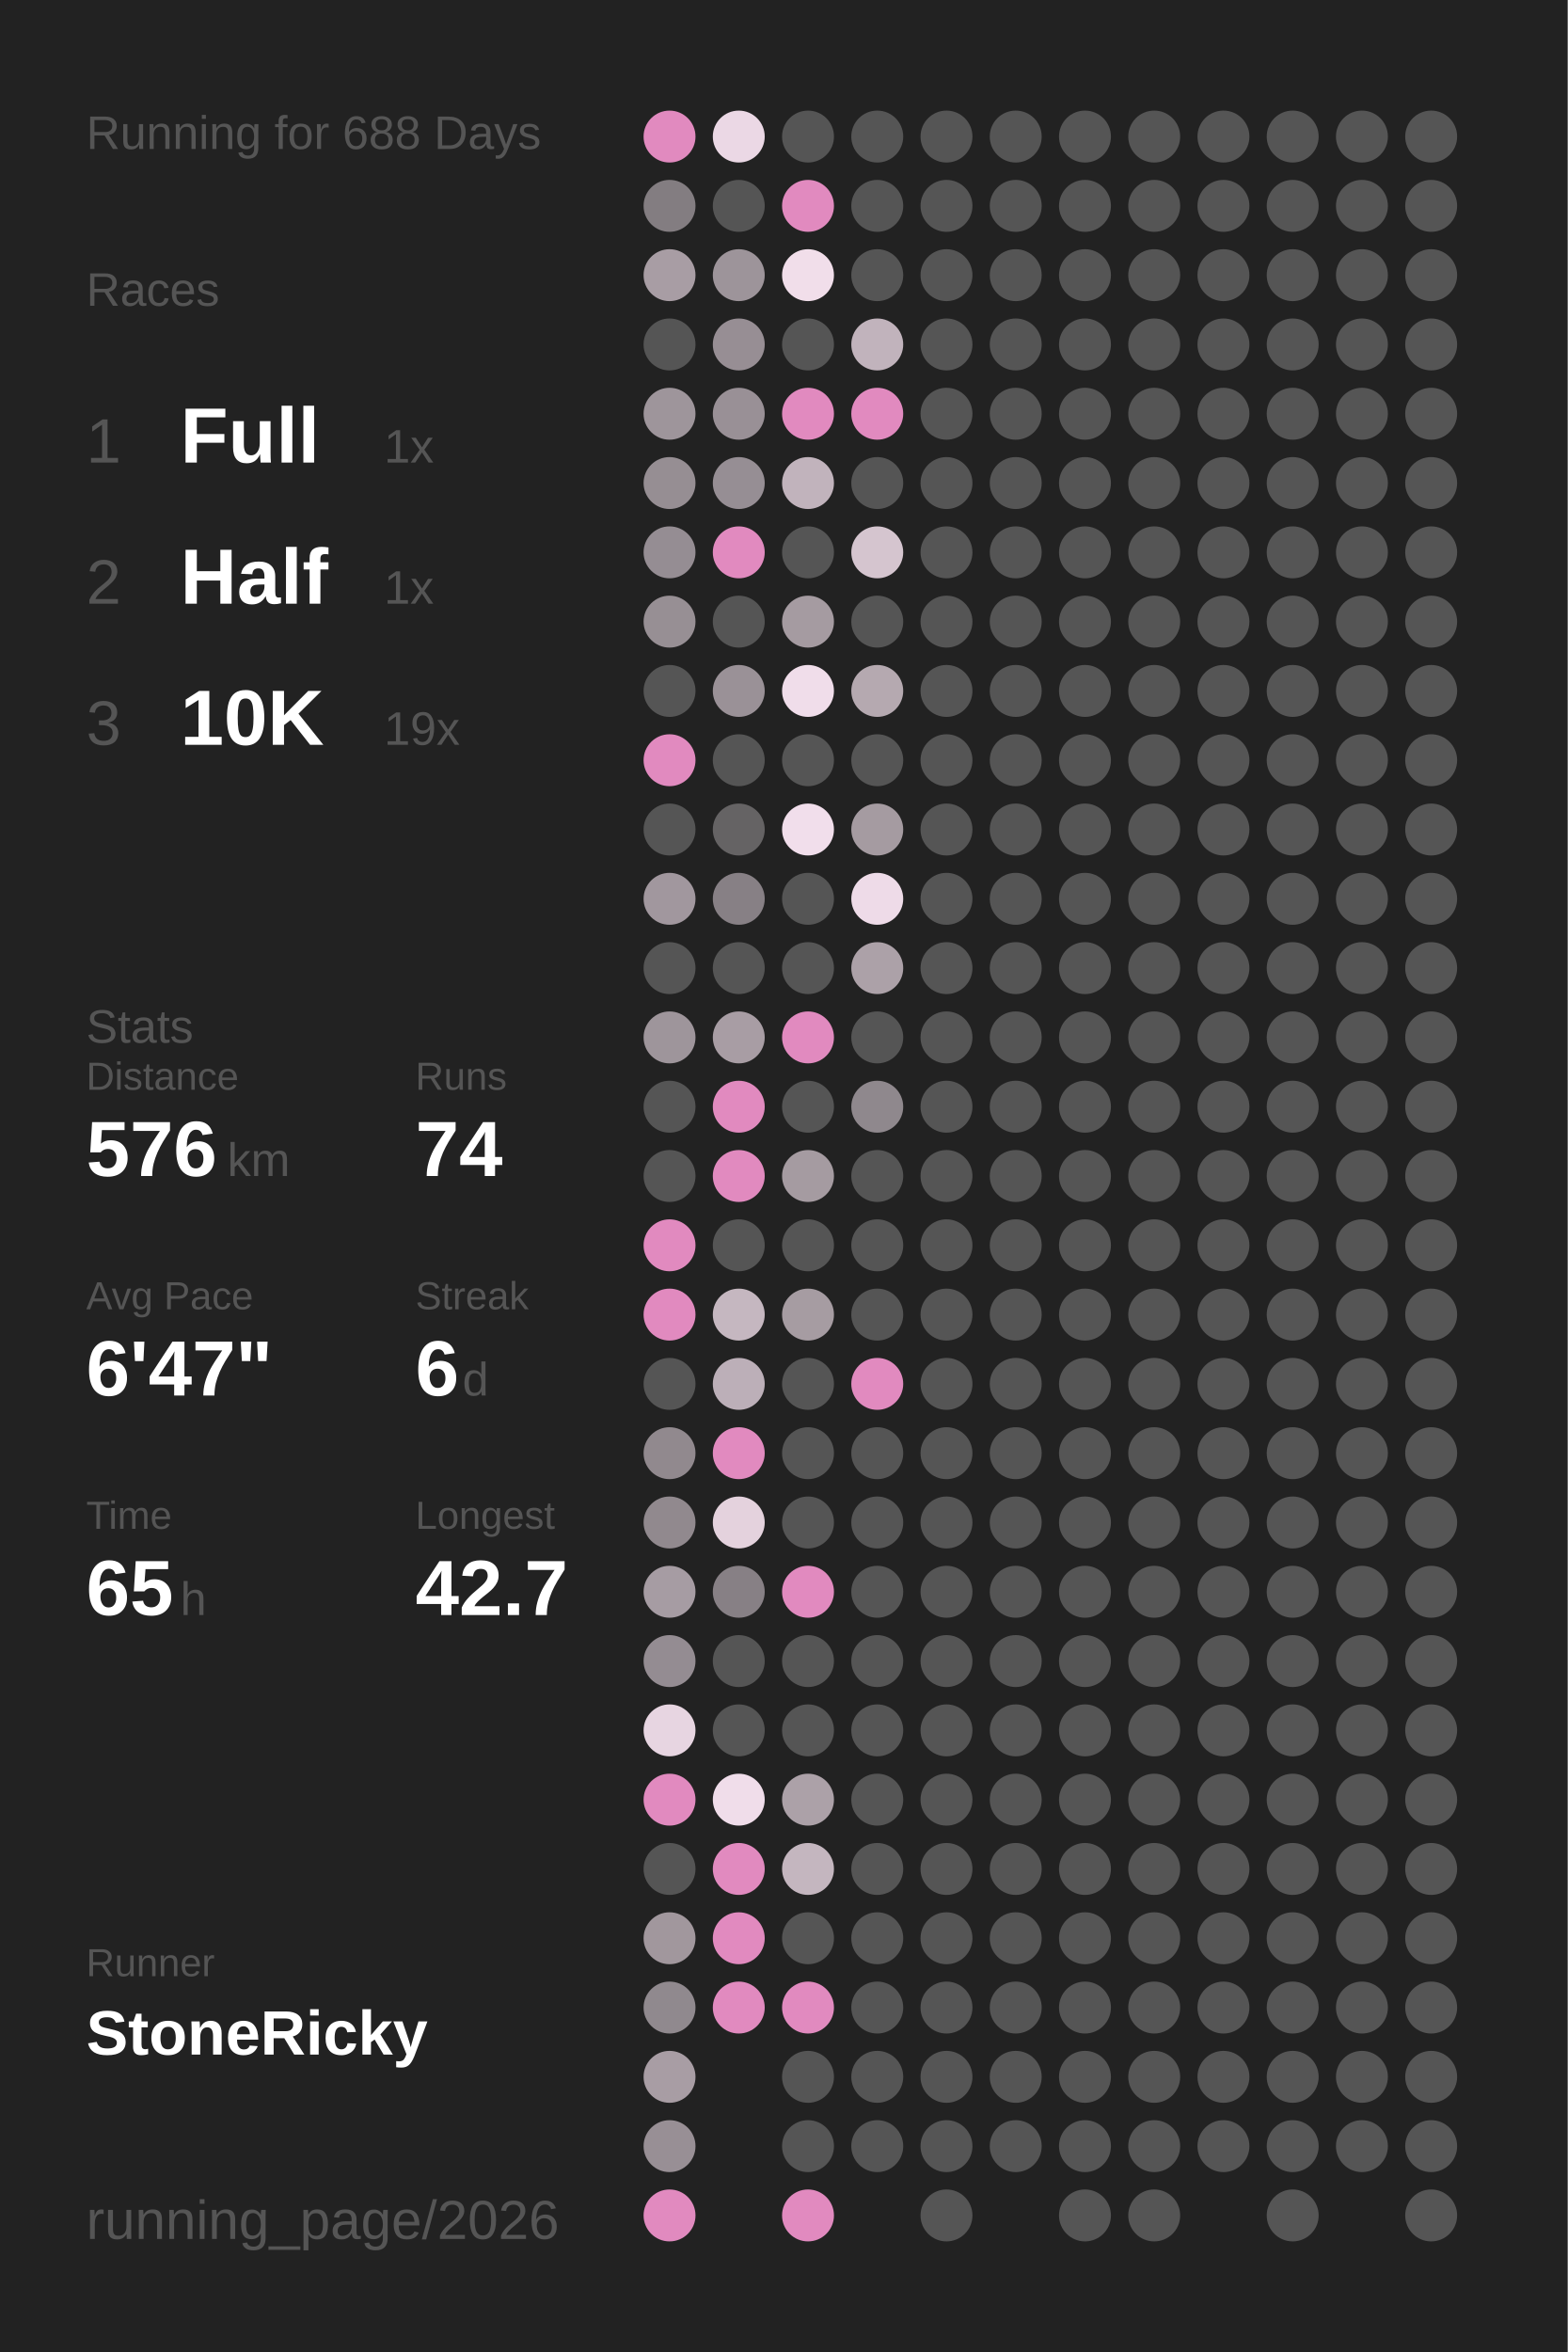
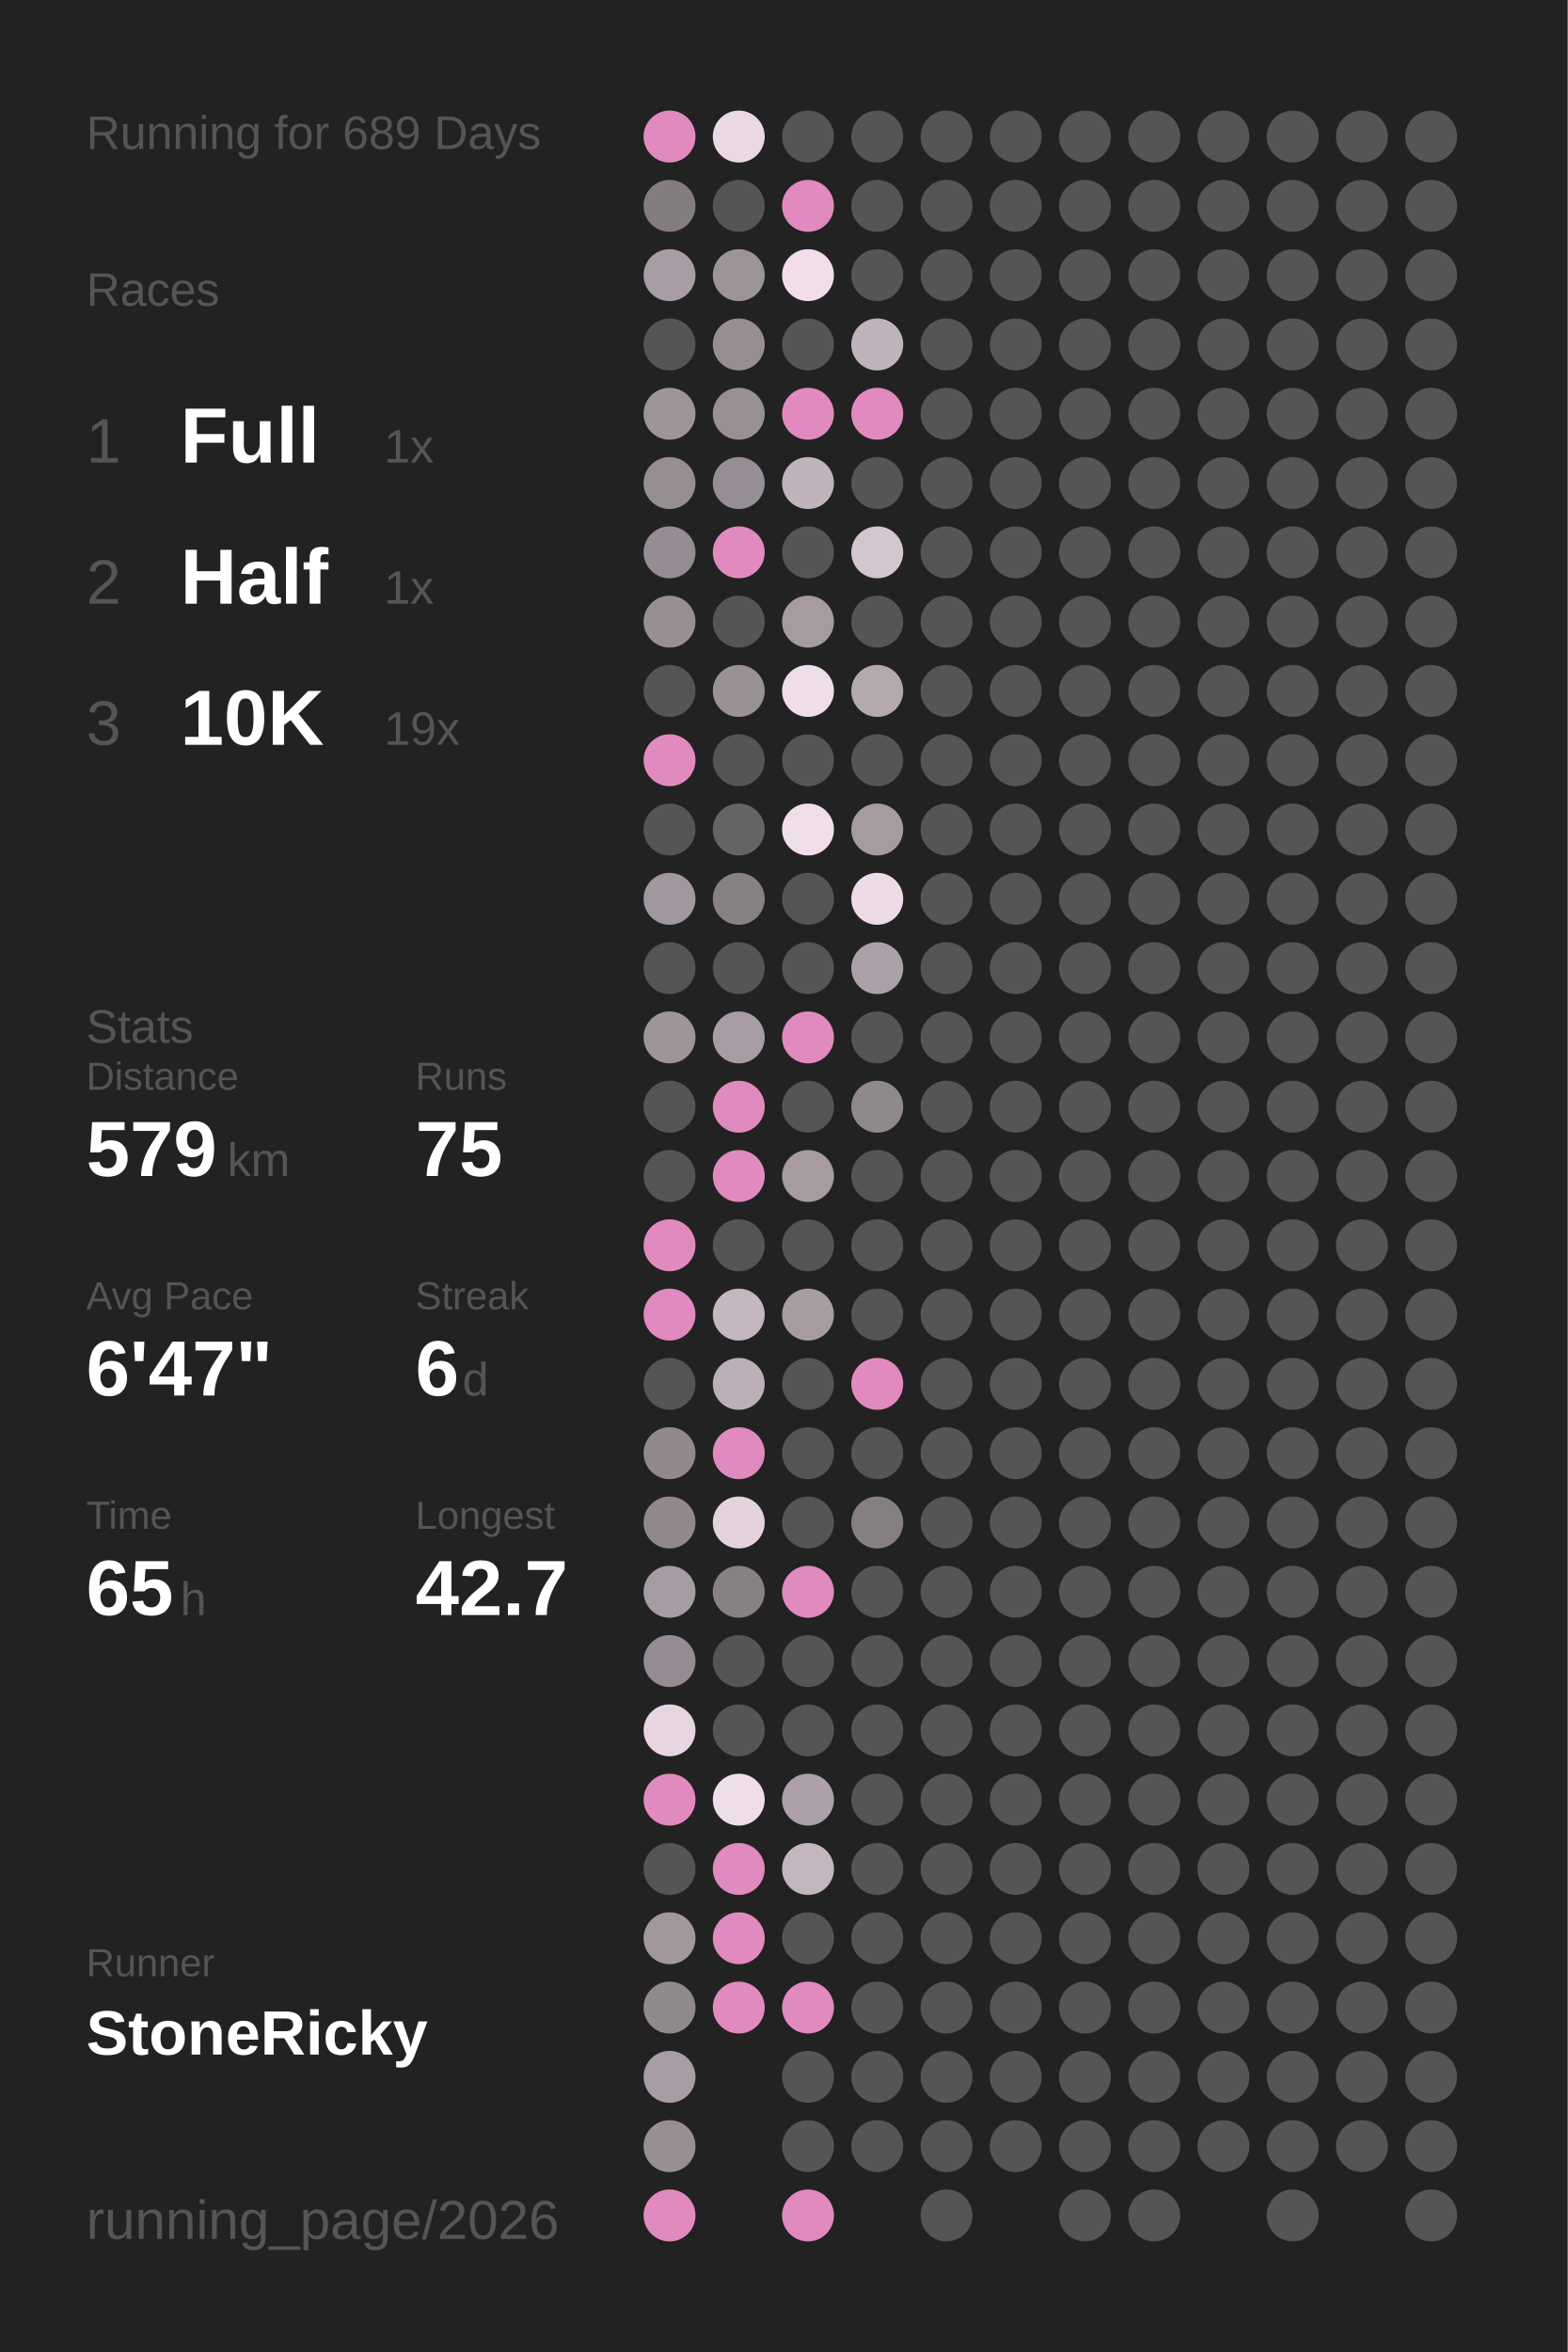
<svg xmlns="http://www.w3.org/2000/svg" baseProfile="full" height="300mm" version="1.1" viewBox="0,0,200,300" width="200mm">
  <defs />
  <rect fill="#222222" height="300" width="200" x="0" y="0" />
-   <text fill="#555555" style="font-size:6px; font-family:Arial;" x="11" y="19">Running for 688 Days</text>
+   <text fill="#555555" style="font-size:6px; font-family:Arial;" x="11" y="19">Running for 689 Days</text>
  <text fill="#555555" style="font-size:6px; font-family:Arial;" x="11" y="39">Races</text>
  <text fill="#555555" style="font-size:8px; font-family:Arial;" x="11" y="59">1</text>
  <text fill="#FFFFFF" style="font-size:10px; font-family:Arial; font-weight:bold;" x="23" y="59">Full</text>
  <text fill="#555555" style="font-size:6px; font-family:Arial;" x="49" y="59">1x</text>
  <text fill="#555555" style="font-size:8px; font-family:Arial;" x="11" y="77">2</text>
  <text fill="#FFFFFF" style="font-size:10px; font-family:Arial; font-weight:bold;" x="23" y="77">Half</text>
  <text fill="#555555" style="font-size:6px; font-family:Arial;" x="49" y="77">1x</text>
  <text fill="#555555" style="font-size:8px; font-family:Arial;" x="11" y="95">3</text>
  <text fill="#FFFFFF" style="font-size:10px; font-family:Arial; font-weight:bold;" x="23" y="95">10K</text>
  <text fill="#555555" style="font-size:6px; font-family:Arial;" x="49" y="95">19x</text>
  <text fill="#555555" style="font-size:6px; font-family:Arial;" x="11" y="133">Stats</text>
  <text fill="#555555" style="font-size:5px; font-family:Arial;" x="11" y="139">Distance</text>
-   <text fill="#FFFFFF" style="font-size:10px; font-family:Arial; font-weight:bold;" x="11" y="150">576</text>
+   <text fill="#FFFFFF" style="font-size:10px; font-family:Arial; font-weight:bold;" x="11" y="150">579</text>
  <text fill="#555555" style="font-size:6px; font-family:Arial;" x="29" y="150">km</text>
  <text fill="#555555" style="font-size:5px; font-family:Arial;" x="53" y="139">Runs</text>
-   <text fill="#FFFFFF" style="font-size:10px; font-family:Arial; font-weight:bold;" x="53" y="150">74</text>
+   <text fill="#FFFFFF" style="font-size:10px; font-family:Arial; font-weight:bold;" x="53" y="150">75</text>
  <text fill="#555555" style="font-size:5px; font-family:Arial;" x="11" y="167">Avg Pace</text>
  <text fill="#FFFFFF" style="font-size:10px; font-family:Arial; font-weight:bold;" x="11" y="178">6'47"</text>
  <text fill="#555555" style="font-size:5px; font-family:Arial;" x="53" y="167">Streak</text>
  <text fill="#FFFFFF" style="font-size:10px; font-family:Arial; font-weight:bold;" x="53" y="178">6</text>
  <text fill="#555555" style="font-size:6px; font-family:Arial;" x="59" y="178">d</text>
  <text fill="#555555" style="font-size:5px; font-family:Arial;" x="11" y="195">Time</text>
  <text fill="#FFFFFF" style="font-size:10px; font-family:Arial; font-weight:bold;" x="11" y="206">65</text>
  <text fill="#555555" style="font-size:6px; font-family:Arial;" x="23" y="206">h</text>
  <text fill="#555555" style="font-size:5px; font-family:Arial;" x="53" y="195">Longest</text>
  <text fill="#FFFFFF" style="font-size:10px; font-family:Arial; font-weight:bold;" x="53" y="206">42.7</text>
  <text fill="#555555" style="font-size:5px; font-family:Arial;" x="11" y="252.065">Runner</text>
  <text fill="#FFFFFF" style="font-size:8px; font-family:Arial; font-weight:bold;" x="11" y="262.065">StoneRicky</text>
  <text fill="#555555" style="font-size:7px; font-family:Arial;" x="11" y="285.581">running_page/2026</text>
  <circle cx="85.417" cy="17.419" fill="#E18ABF" r="3.312" />
  <circle cx="85.417" cy="26.258" fill="#837d81" r="3.312" />
  <circle cx="85.417" cy="35.097" fill="#a89da4" r="3.312" />
  <circle cx="85.417" cy="43.935" fill="#555555" r="3.312" />
  <circle cx="85.417" cy="52.774" fill="#9e959b" r="3.312" />
  <circle cx="85.417" cy="61.613" fill="#968e93" r="3.312" />
  <circle cx="85.417" cy="70.452" fill="#958d93" r="3.312" />
  <circle cx="85.417" cy="79.29" fill="#978f94" r="3.312" />
  <circle cx="85.417" cy="88.129" fill="#555555" r="3.312" />
  <circle cx="85.417" cy="96.968" fill="#E18ABF" r="3.312" />
  <circle cx="85.417" cy="105.806" fill="#555555" r="3.312" />
  <circle cx="85.417" cy="114.645" fill="#a1979e" r="3.312" />
  <circle cx="85.417" cy="123.484" fill="#555555" r="3.312" />
  <circle cx="85.417" cy="132.323" fill="#9e959b" r="3.312" />
  <circle cx="85.417" cy="141.161" fill="#555555" r="3.312" />
  <circle cx="85.417" cy="150" fill="#555555" r="3.312" />
  <circle cx="85.417" cy="158.839" fill="#E18ABF" r="3.312" />
  <circle cx="85.417" cy="167.677" fill="#E18ABF" r="3.312" />
  <circle cx="85.417" cy="176.516" fill="#555555" r="3.312" />
  <circle cx="85.417" cy="185.355" fill="#91898e" r="3.312" />
  <circle cx="85.417" cy="194.194" fill="#91898e" r="3.312" />
  <circle cx="85.417" cy="203.032" fill="#a69ca3" r="3.312" />
  <circle cx="85.417" cy="211.871" fill="#948c92" r="3.312" />
  <circle cx="85.417" cy="220.71" fill="#e7d5e1" r="3.312" />
  <circle cx="85.417" cy="229.548" fill="#E18ABF" r="3.312" />
  <circle cx="85.417" cy="238.387" fill="#555555" r="3.312" />
  <circle cx="85.417" cy="247.226" fill="#a1979d" r="3.312" />
  <circle cx="85.417" cy="256.065" fill="#90898e" r="3.312" />
  <circle cx="85.417" cy="264.903" fill="#a89da4" r="3.312" />
  <circle cx="85.417" cy="273.742" fill="#988f95" r="3.312" />
  <circle cx="85.417" cy="282.581" fill="#E18ABF" r="3.312" />
  <circle cx="94.25" cy="17.419" fill="#ebd8e5" r="3.312" />
  <circle cx="94.25" cy="26.258" fill="#555555" r="3.312" />
  <circle cx="94.25" cy="35.097" fill="#9d949a" r="3.312" />
  <circle cx="94.25" cy="43.935" fill="#978e94" r="3.312" />
  <circle cx="94.25" cy="52.774" fill="#999096" r="3.312" />
  <circle cx="94.25" cy="61.613" fill="#968e94" r="3.312" />
  <circle cx="94.25" cy="70.452" fill="#E18ABF" r="3.312" />
  <circle cx="94.25" cy="79.29" fill="#555555" r="3.312" />
  <circle cx="94.25" cy="88.129" fill="#9a9197" r="3.312" />
  <circle cx="94.25" cy="96.968" fill="#555555" r="3.312" />
  <circle cx="94.25" cy="105.806" fill="#656364" r="3.312" />
  <circle cx="94.25" cy="114.645" fill="#878085" r="3.312" />
  <circle cx="94.25" cy="123.484" fill="#555555" r="3.312" />
  <circle cx="94.25" cy="132.323" fill="#a89da4" r="3.312" />
  <circle cx="94.25" cy="141.161" fill="#E18ABF" r="3.312" />
  <circle cx="94.25" cy="150" fill="#E18ABF" r="3.312" />
  <circle cx="94.25" cy="158.839" fill="#555555" r="3.312" />
  <circle cx="94.25" cy="167.677" fill="#c5b7c0" r="3.312" />
  <circle cx="94.25" cy="176.516" fill="#bcafb8" r="3.312" />
  <circle cx="94.25" cy="185.355" fill="#E18ABF" r="3.312" />
  <circle cx="94.25" cy="194.194" fill="#e4d2dd" r="3.312" />
  <circle cx="94.25" cy="203.032" fill="#878085" r="3.312" />
  <circle cx="94.25" cy="211.871" fill="#555555" r="3.312" />
  <circle cx="94.25" cy="220.71" fill="#555555" r="3.312" />
  <circle cx="94.25" cy="229.548" fill="#f0ddea" r="3.312" />
  <circle cx="94.25" cy="238.387" fill="#E18ABF" r="3.312" />
  <circle cx="94.25" cy="247.226" fill="#E18ABF" r="3.312" />
  <circle cx="94.25" cy="256.065" fill="#E18ABF" r="3.312" />
  <circle cx="103.083" cy="17.419" fill="#555555" r="3.312" />
  <circle cx="103.083" cy="26.258" fill="#E18ABF" r="3.312" />
  <circle cx="103.083" cy="35.097" fill="#f1deea" r="3.312" />
  <circle cx="103.083" cy="43.935" fill="#555555" r="3.312" />
  <circle cx="103.083" cy="52.774" fill="#E18ABF" r="3.312" />
  <circle cx="103.083" cy="61.613" fill="#c1b3bc" r="3.312" />
  <circle cx="103.083" cy="70.452" fill="#555555" r="3.312" />
  <circle cx="103.083" cy="79.29" fill="#a59ba1" r="3.312" />
  <circle cx="103.083" cy="88.129" fill="#f0ddea" r="3.312" />
  <circle cx="103.083" cy="96.968" fill="#555555" r="3.312" />
  <circle cx="103.083" cy="105.806" fill="#f1deeb" r="3.312" />
  <circle cx="103.083" cy="114.645" fill="#555555" r="3.312" />
  <circle cx="103.083" cy="123.484" fill="#555555" r="3.312" />
  <circle cx="103.083" cy="132.323" fill="#E18ABF" r="3.312" />
  <circle cx="103.083" cy="141.161" fill="#555555" r="3.312" />
  <circle cx="103.083" cy="150" fill="#a59ba1" r="3.312" />
  <circle cx="103.083" cy="158.839" fill="#555555" r="3.312" />
  <circle cx="103.083" cy="167.677" fill="#a69ca2" r="3.312" />
  <circle cx="103.083" cy="176.516" fill="#555555" r="3.312" />
  <circle cx="103.083" cy="185.355" fill="#555555" r="3.312" />
  <circle cx="103.083" cy="194.194" fill="#555555" r="3.312" />
  <circle cx="103.083" cy="203.032" fill="#E18ABF" r="3.312" />
  <circle cx="103.083" cy="211.871" fill="#555555" r="3.312" />
  <circle cx="103.083" cy="220.71" fill="#555555" r="3.312" />
  <circle cx="103.083" cy="229.548" fill="#aca1a8" r="3.312" />
  <circle cx="103.083" cy="238.387" fill="#c4b6bf" r="3.312" />
  <circle cx="103.083" cy="247.226" fill="#555555" r="3.312" />
  <circle cx="103.083" cy="256.065" fill="#E18ABF" r="3.312" />
  <circle cx="103.083" cy="264.903" fill="#555555" r="3.312" />
  <circle cx="103.083" cy="273.742" fill="#555555" r="3.312" />
  <circle cx="103.083" cy="282.581" fill="#E18ABF" r="3.312" />
  <circle cx="111.917" cy="17.419" fill="#555555" r="3.312" />
  <circle cx="111.917" cy="26.258" fill="#555555" r="3.312" />
  <circle cx="111.917" cy="35.097" fill="#555555" r="3.312" />
  <circle cx="111.917" cy="43.935" fill="#c1b3bc" r="3.312" />
  <circle cx="111.917" cy="52.774" fill="#E18ABF" r="3.312" />
  <circle cx="111.917" cy="61.613" fill="#555555" r="3.312" />
  <circle cx="111.917" cy="70.452" fill="#d5c5cf" r="3.312" />
  <circle cx="111.917" cy="79.29" fill="#555555" r="3.312" />
  <circle cx="111.917" cy="88.129" fill="#b5a9b0" r="3.312" />
  <circle cx="111.917" cy="96.968" fill="#555555" r="3.312" />
  <circle cx="111.917" cy="105.806" fill="#a59ba1" r="3.312" />
  <circle cx="111.917" cy="114.645" fill="#eedbe8" r="3.312" />
  <circle cx="111.917" cy="123.484" fill="#aca1a8" r="3.312" />
  <circle cx="111.917" cy="132.323" fill="#555555" r="3.312" />
  <circle cx="111.917" cy="141.161" fill="#8f888d" r="3.312" />
  <circle cx="111.917" cy="150" fill="#555555" r="3.312" />
  <circle cx="111.917" cy="158.839" fill="#555555" r="3.312" />
  <circle cx="111.917" cy="167.677" fill="#555555" r="3.312" />
  <circle cx="111.917" cy="176.516" fill="#E18ABF" r="3.312" />
  <circle cx="111.917" cy="185.355" fill="#555555" r="3.312" />
-   <circle cx="111.917" cy="194.194" fill="#555555" r="3.312" />
+   <circle cx="111.917" cy="194.194" fill="#857f83" r="3.312" />
  <circle cx="111.917" cy="203.032" fill="#555555" r="3.312" />
  <circle cx="111.917" cy="211.871" fill="#555555" r="3.312" />
  <circle cx="111.917" cy="220.71" fill="#555555" r="3.312" />
  <circle cx="111.917" cy="229.548" fill="#555555" r="3.312" />
  <circle cx="111.917" cy="238.387" fill="#555555" r="3.312" />
  <circle cx="111.917" cy="247.226" fill="#555555" r="3.312" />
  <circle cx="111.917" cy="256.065" fill="#555555" r="3.312" />
  <circle cx="111.917" cy="264.903" fill="#555555" r="3.312" />
  <circle cx="111.917" cy="273.742" fill="#555555" r="3.312" />
  <circle cx="120.75" cy="17.419" fill="#555555" r="3.312" />
  <circle cx="120.75" cy="26.258" fill="#555555" r="3.312" />
  <circle cx="120.75" cy="35.097" fill="#555555" r="3.312" />
  <circle cx="120.75" cy="43.935" fill="#555555" r="3.312" />
  <circle cx="120.75" cy="52.774" fill="#555555" r="3.312" />
  <circle cx="120.75" cy="61.613" fill="#555555" r="3.312" />
  <circle cx="120.75" cy="70.452" fill="#555555" r="3.312" />
  <circle cx="120.75" cy="79.29" fill="#555555" r="3.312" />
  <circle cx="120.75" cy="88.129" fill="#555555" r="3.312" />
  <circle cx="120.75" cy="96.968" fill="#555555" r="3.312" />
  <circle cx="120.75" cy="105.806" fill="#555555" r="3.312" />
  <circle cx="120.75" cy="114.645" fill="#555555" r="3.312" />
  <circle cx="120.75" cy="123.484" fill="#555555" r="3.312" />
  <circle cx="120.75" cy="132.323" fill="#555555" r="3.312" />
  <circle cx="120.75" cy="141.161" fill="#555555" r="3.312" />
  <circle cx="120.75" cy="150" fill="#555555" r="3.312" />
  <circle cx="120.75" cy="158.839" fill="#555555" r="3.312" />
  <circle cx="120.75" cy="167.677" fill="#555555" r="3.312" />
  <circle cx="120.75" cy="176.516" fill="#555555" r="3.312" />
  <circle cx="120.75" cy="185.355" fill="#555555" r="3.312" />
  <circle cx="120.75" cy="194.194" fill="#555555" r="3.312" />
  <circle cx="120.75" cy="203.032" fill="#555555" r="3.312" />
  <circle cx="120.75" cy="211.871" fill="#555555" r="3.312" />
  <circle cx="120.75" cy="220.71" fill="#555555" r="3.312" />
  <circle cx="120.75" cy="229.548" fill="#555555" r="3.312" />
  <circle cx="120.75" cy="238.387" fill="#555555" r="3.312" />
  <circle cx="120.75" cy="247.226" fill="#555555" r="3.312" />
  <circle cx="120.75" cy="256.065" fill="#555555" r="3.312" />
  <circle cx="120.75" cy="264.903" fill="#555555" r="3.312" />
  <circle cx="120.75" cy="273.742" fill="#555555" r="3.312" />
  <circle cx="120.75" cy="282.581" fill="#555555" r="3.312" />
  <circle cx="129.583" cy="17.419" fill="#555555" r="3.312" />
  <circle cx="129.583" cy="26.258" fill="#555555" r="3.312" />
  <circle cx="129.583" cy="35.097" fill="#555555" r="3.312" />
  <circle cx="129.583" cy="43.935" fill="#555555" r="3.312" />
  <circle cx="129.583" cy="52.774" fill="#555555" r="3.312" />
  <circle cx="129.583" cy="61.613" fill="#555555" r="3.312" />
  <circle cx="129.583" cy="70.452" fill="#555555" r="3.312" />
  <circle cx="129.583" cy="79.29" fill="#555555" r="3.312" />
  <circle cx="129.583" cy="88.129" fill="#555555" r="3.312" />
  <circle cx="129.583" cy="96.968" fill="#555555" r="3.312" />
  <circle cx="129.583" cy="105.806" fill="#555555" r="3.312" />
  <circle cx="129.583" cy="114.645" fill="#555555" r="3.312" />
  <circle cx="129.583" cy="123.484" fill="#555555" r="3.312" />
  <circle cx="129.583" cy="132.323" fill="#555555" r="3.312" />
  <circle cx="129.583" cy="141.161" fill="#555555" r="3.312" />
  <circle cx="129.583" cy="150" fill="#555555" r="3.312" />
  <circle cx="129.583" cy="158.839" fill="#555555" r="3.312" />
  <circle cx="129.583" cy="167.677" fill="#555555" r="3.312" />
  <circle cx="129.583" cy="176.516" fill="#555555" r="3.312" />
  <circle cx="129.583" cy="185.355" fill="#555555" r="3.312" />
  <circle cx="129.583" cy="194.194" fill="#555555" r="3.312" />
  <circle cx="129.583" cy="203.032" fill="#555555" r="3.312" />
  <circle cx="129.583" cy="211.871" fill="#555555" r="3.312" />
  <circle cx="129.583" cy="220.71" fill="#555555" r="3.312" />
  <circle cx="129.583" cy="229.548" fill="#555555" r="3.312" />
  <circle cx="129.583" cy="238.387" fill="#555555" r="3.312" />
  <circle cx="129.583" cy="247.226" fill="#555555" r="3.312" />
  <circle cx="129.583" cy="256.065" fill="#555555" r="3.312" />
  <circle cx="129.583" cy="264.903" fill="#555555" r="3.312" />
  <circle cx="129.583" cy="273.742" fill="#555555" r="3.312" />
  <circle cx="138.417" cy="17.419" fill="#555555" r="3.312" />
  <circle cx="138.417" cy="26.258" fill="#555555" r="3.312" />
  <circle cx="138.417" cy="35.097" fill="#555555" r="3.312" />
  <circle cx="138.417" cy="43.935" fill="#555555" r="3.312" />
  <circle cx="138.417" cy="52.774" fill="#555555" r="3.312" />
  <circle cx="138.417" cy="61.613" fill="#555555" r="3.312" />
  <circle cx="138.417" cy="70.452" fill="#555555" r="3.312" />
  <circle cx="138.417" cy="79.29" fill="#555555" r="3.312" />
  <circle cx="138.417" cy="88.129" fill="#555555" r="3.312" />
  <circle cx="138.417" cy="96.968" fill="#555555" r="3.312" />
  <circle cx="138.417" cy="105.806" fill="#555555" r="3.312" />
  <circle cx="138.417" cy="114.645" fill="#555555" r="3.312" />
  <circle cx="138.417" cy="123.484" fill="#555555" r="3.312" />
  <circle cx="138.417" cy="132.323" fill="#555555" r="3.312" />
  <circle cx="138.417" cy="141.161" fill="#555555" r="3.312" />
  <circle cx="138.417" cy="150" fill="#555555" r="3.312" />
  <circle cx="138.417" cy="158.839" fill="#555555" r="3.312" />
  <circle cx="138.417" cy="167.677" fill="#555555" r="3.312" />
  <circle cx="138.417" cy="176.516" fill="#555555" r="3.312" />
  <circle cx="138.417" cy="185.355" fill="#555555" r="3.312" />
  <circle cx="138.417" cy="194.194" fill="#555555" r="3.312" />
  <circle cx="138.417" cy="203.032" fill="#555555" r="3.312" />
  <circle cx="138.417" cy="211.871" fill="#555555" r="3.312" />
  <circle cx="138.417" cy="220.71" fill="#555555" r="3.312" />
  <circle cx="138.417" cy="229.548" fill="#555555" r="3.312" />
  <circle cx="138.417" cy="238.387" fill="#555555" r="3.312" />
  <circle cx="138.417" cy="247.226" fill="#555555" r="3.312" />
  <circle cx="138.417" cy="256.065" fill="#555555" r="3.312" />
  <circle cx="138.417" cy="264.903" fill="#555555" r="3.312" />
  <circle cx="138.417" cy="273.742" fill="#555555" r="3.312" />
  <circle cx="138.417" cy="282.581" fill="#555555" r="3.312" />
  <circle cx="147.25" cy="17.419" fill="#555555" r="3.312" />
  <circle cx="147.25" cy="26.258" fill="#555555" r="3.312" />
  <circle cx="147.25" cy="35.097" fill="#555555" r="3.312" />
  <circle cx="147.25" cy="43.935" fill="#555555" r="3.312" />
  <circle cx="147.25" cy="52.774" fill="#555555" r="3.312" />
  <circle cx="147.25" cy="61.613" fill="#555555" r="3.312" />
  <circle cx="147.25" cy="70.452" fill="#555555" r="3.312" />
  <circle cx="147.25" cy="79.29" fill="#555555" r="3.312" />
  <circle cx="147.25" cy="88.129" fill="#555555" r="3.312" />
  <circle cx="147.25" cy="96.968" fill="#555555" r="3.312" />
  <circle cx="147.25" cy="105.806" fill="#555555" r="3.312" />
  <circle cx="147.25" cy="114.645" fill="#555555" r="3.312" />
  <circle cx="147.25" cy="123.484" fill="#555555" r="3.312" />
  <circle cx="147.25" cy="132.323" fill="#555555" r="3.312" />
  <circle cx="147.25" cy="141.161" fill="#555555" r="3.312" />
  <circle cx="147.25" cy="150" fill="#555555" r="3.312" />
  <circle cx="147.25" cy="158.839" fill="#555555" r="3.312" />
  <circle cx="147.25" cy="167.677" fill="#555555" r="3.312" />
  <circle cx="147.25" cy="176.516" fill="#555555" r="3.312" />
  <circle cx="147.25" cy="185.355" fill="#555555" r="3.312" />
  <circle cx="147.25" cy="194.194" fill="#555555" r="3.312" />
  <circle cx="147.25" cy="203.032" fill="#555555" r="3.312" />
  <circle cx="147.25" cy="211.871" fill="#555555" r="3.312" />
  <circle cx="147.25" cy="220.71" fill="#555555" r="3.312" />
  <circle cx="147.25" cy="229.548" fill="#555555" r="3.312" />
  <circle cx="147.25" cy="238.387" fill="#555555" r="3.312" />
  <circle cx="147.25" cy="247.226" fill="#555555" r="3.312" />
  <circle cx="147.25" cy="256.065" fill="#555555" r="3.312" />
  <circle cx="147.25" cy="264.903" fill="#555555" r="3.312" />
  <circle cx="147.25" cy="273.742" fill="#555555" r="3.312" />
  <circle cx="147.25" cy="282.581" fill="#555555" r="3.312" />
  <circle cx="156.083" cy="17.419" fill="#555555" r="3.312" />
  <circle cx="156.083" cy="26.258" fill="#555555" r="3.312" />
  <circle cx="156.083" cy="35.097" fill="#555555" r="3.312" />
  <circle cx="156.083" cy="43.935" fill="#555555" r="3.312" />
  <circle cx="156.083" cy="52.774" fill="#555555" r="3.312" />
  <circle cx="156.083" cy="61.613" fill="#555555" r="3.312" />
  <circle cx="156.083" cy="70.452" fill="#555555" r="3.312" />
  <circle cx="156.083" cy="79.29" fill="#555555" r="3.312" />
  <circle cx="156.083" cy="88.129" fill="#555555" r="3.312" />
  <circle cx="156.083" cy="96.968" fill="#555555" r="3.312" />
  <circle cx="156.083" cy="105.806" fill="#555555" r="3.312" />
  <circle cx="156.083" cy="114.645" fill="#555555" r="3.312" />
  <circle cx="156.083" cy="123.484" fill="#555555" r="3.312" />
  <circle cx="156.083" cy="132.323" fill="#555555" r="3.312" />
  <circle cx="156.083" cy="141.161" fill="#555555" r="3.312" />
  <circle cx="156.083" cy="150" fill="#555555" r="3.312" />
  <circle cx="156.083" cy="158.839" fill="#555555" r="3.312" />
  <circle cx="156.083" cy="167.677" fill="#555555" r="3.312" />
  <circle cx="156.083" cy="176.516" fill="#555555" r="3.312" />
  <circle cx="156.083" cy="185.355" fill="#555555" r="3.312" />
  <circle cx="156.083" cy="194.194" fill="#555555" r="3.312" />
  <circle cx="156.083" cy="203.032" fill="#555555" r="3.312" />
  <circle cx="156.083" cy="211.871" fill="#555555" r="3.312" />
  <circle cx="156.083" cy="220.71" fill="#555555" r="3.312" />
  <circle cx="156.083" cy="229.548" fill="#555555" r="3.312" />
  <circle cx="156.083" cy="238.387" fill="#555555" r="3.312" />
  <circle cx="156.083" cy="247.226" fill="#555555" r="3.312" />
  <circle cx="156.083" cy="256.065" fill="#555555" r="3.312" />
  <circle cx="156.083" cy="264.903" fill="#555555" r="3.312" />
  <circle cx="156.083" cy="273.742" fill="#555555" r="3.312" />
  <circle cx="164.917" cy="17.419" fill="#555555" r="3.312" />
  <circle cx="164.917" cy="26.258" fill="#555555" r="3.312" />
  <circle cx="164.917" cy="35.097" fill="#555555" r="3.312" />
  <circle cx="164.917" cy="43.935" fill="#555555" r="3.312" />
  <circle cx="164.917" cy="52.774" fill="#555555" r="3.312" />
  <circle cx="164.917" cy="61.613" fill="#555555" r="3.312" />
  <circle cx="164.917" cy="70.452" fill="#555555" r="3.312" />
  <circle cx="164.917" cy="79.29" fill="#555555" r="3.312" />
  <circle cx="164.917" cy="88.129" fill="#555555" r="3.312" />
  <circle cx="164.917" cy="96.968" fill="#555555" r="3.312" />
  <circle cx="164.917" cy="105.806" fill="#555555" r="3.312" />
  <circle cx="164.917" cy="114.645" fill="#555555" r="3.312" />
  <circle cx="164.917" cy="123.484" fill="#555555" r="3.312" />
  <circle cx="164.917" cy="132.323" fill="#555555" r="3.312" />
  <circle cx="164.917" cy="141.161" fill="#555555" r="3.312" />
  <circle cx="164.917" cy="150" fill="#555555" r="3.312" />
  <circle cx="164.917" cy="158.839" fill="#555555" r="3.312" />
  <circle cx="164.917" cy="167.677" fill="#555555" r="3.312" />
  <circle cx="164.917" cy="176.516" fill="#555555" r="3.312" />
  <circle cx="164.917" cy="185.355" fill="#555555" r="3.312" />
  <circle cx="164.917" cy="194.194" fill="#555555" r="3.312" />
  <circle cx="164.917" cy="203.032" fill="#555555" r="3.312" />
  <circle cx="164.917" cy="211.871" fill="#555555" r="3.312" />
  <circle cx="164.917" cy="220.71" fill="#555555" r="3.312" />
  <circle cx="164.917" cy="229.548" fill="#555555" r="3.312" />
  <circle cx="164.917" cy="238.387" fill="#555555" r="3.312" />
  <circle cx="164.917" cy="247.226" fill="#555555" r="3.312" />
  <circle cx="164.917" cy="256.065" fill="#555555" r="3.312" />
  <circle cx="164.917" cy="264.903" fill="#555555" r="3.312" />
  <circle cx="164.917" cy="273.742" fill="#555555" r="3.312" />
  <circle cx="164.917" cy="282.581" fill="#555555" r="3.312" />
  <circle cx="173.75" cy="17.419" fill="#555555" r="3.312" />
  <circle cx="173.75" cy="26.258" fill="#555555" r="3.312" />
  <circle cx="173.75" cy="35.097" fill="#555555" r="3.312" />
  <circle cx="173.75" cy="43.935" fill="#555555" r="3.312" />
  <circle cx="173.75" cy="52.774" fill="#555555" r="3.312" />
  <circle cx="173.75" cy="61.613" fill="#555555" r="3.312" />
  <circle cx="173.75" cy="70.452" fill="#555555" r="3.312" />
  <circle cx="173.75" cy="79.29" fill="#555555" r="3.312" />
  <circle cx="173.75" cy="88.129" fill="#555555" r="3.312" />
  <circle cx="173.75" cy="96.968" fill="#555555" r="3.312" />
  <circle cx="173.75" cy="105.806" fill="#555555" r="3.312" />
  <circle cx="173.75" cy="114.645" fill="#555555" r="3.312" />
  <circle cx="173.75" cy="123.484" fill="#555555" r="3.312" />
  <circle cx="173.75" cy="132.323" fill="#555555" r="3.312" />
  <circle cx="173.75" cy="141.161" fill="#555555" r="3.312" />
  <circle cx="173.75" cy="150" fill="#555555" r="3.312" />
  <circle cx="173.75" cy="158.839" fill="#555555" r="3.312" />
  <circle cx="173.75" cy="167.677" fill="#555555" r="3.312" />
  <circle cx="173.75" cy="176.516" fill="#555555" r="3.312" />
  <circle cx="173.75" cy="185.355" fill="#555555" r="3.312" />
  <circle cx="173.75" cy="194.194" fill="#555555" r="3.312" />
  <circle cx="173.75" cy="203.032" fill="#555555" r="3.312" />
  <circle cx="173.75" cy="211.871" fill="#555555" r="3.312" />
  <circle cx="173.75" cy="220.71" fill="#555555" r="3.312" />
  <circle cx="173.75" cy="229.548" fill="#555555" r="3.312" />
  <circle cx="173.75" cy="238.387" fill="#555555" r="3.312" />
  <circle cx="173.75" cy="247.226" fill="#555555" r="3.312" />
  <circle cx="173.75" cy="256.065" fill="#555555" r="3.312" />
  <circle cx="173.75" cy="264.903" fill="#555555" r="3.312" />
  <circle cx="173.75" cy="273.742" fill="#555555" r="3.312" />
  <circle cx="182.583" cy="17.419" fill="#555555" r="3.312" />
  <circle cx="182.583" cy="26.258" fill="#555555" r="3.312" />
  <circle cx="182.583" cy="35.097" fill="#555555" r="3.312" />
  <circle cx="182.583" cy="43.935" fill="#555555" r="3.312" />
  <circle cx="182.583" cy="52.774" fill="#555555" r="3.312" />
  <circle cx="182.583" cy="61.613" fill="#555555" r="3.312" />
  <circle cx="182.583" cy="70.452" fill="#555555" r="3.312" />
  <circle cx="182.583" cy="79.29" fill="#555555" r="3.312" />
  <circle cx="182.583" cy="88.129" fill="#555555" r="3.312" />
  <circle cx="182.583" cy="96.968" fill="#555555" r="3.312" />
  <circle cx="182.583" cy="105.806" fill="#555555" r="3.312" />
  <circle cx="182.583" cy="114.645" fill="#555555" r="3.312" />
  <circle cx="182.583" cy="123.484" fill="#555555" r="3.312" />
  <circle cx="182.583" cy="132.323" fill="#555555" r="3.312" />
  <circle cx="182.583" cy="141.161" fill="#555555" r="3.312" />
  <circle cx="182.583" cy="150" fill="#555555" r="3.312" />
  <circle cx="182.583" cy="158.839" fill="#555555" r="3.312" />
  <circle cx="182.583" cy="167.677" fill="#555555" r="3.312" />
  <circle cx="182.583" cy="176.516" fill="#555555" r="3.312" />
  <circle cx="182.583" cy="185.355" fill="#555555" r="3.312" />
  <circle cx="182.583" cy="194.194" fill="#555555" r="3.312" />
  <circle cx="182.583" cy="203.032" fill="#555555" r="3.312" />
  <circle cx="182.583" cy="211.871" fill="#555555" r="3.312" />
  <circle cx="182.583" cy="220.71" fill="#555555" r="3.312" />
  <circle cx="182.583" cy="229.548" fill="#555555" r="3.312" />
  <circle cx="182.583" cy="238.387" fill="#555555" r="3.312" />
  <circle cx="182.583" cy="247.226" fill="#555555" r="3.312" />
  <circle cx="182.583" cy="256.065" fill="#555555" r="3.312" />
  <circle cx="182.583" cy="264.903" fill="#555555" r="3.312" />
  <circle cx="182.583" cy="273.742" fill="#555555" r="3.312" />
  <circle cx="182.583" cy="282.581" fill="#555555" r="3.312" />
</svg>
